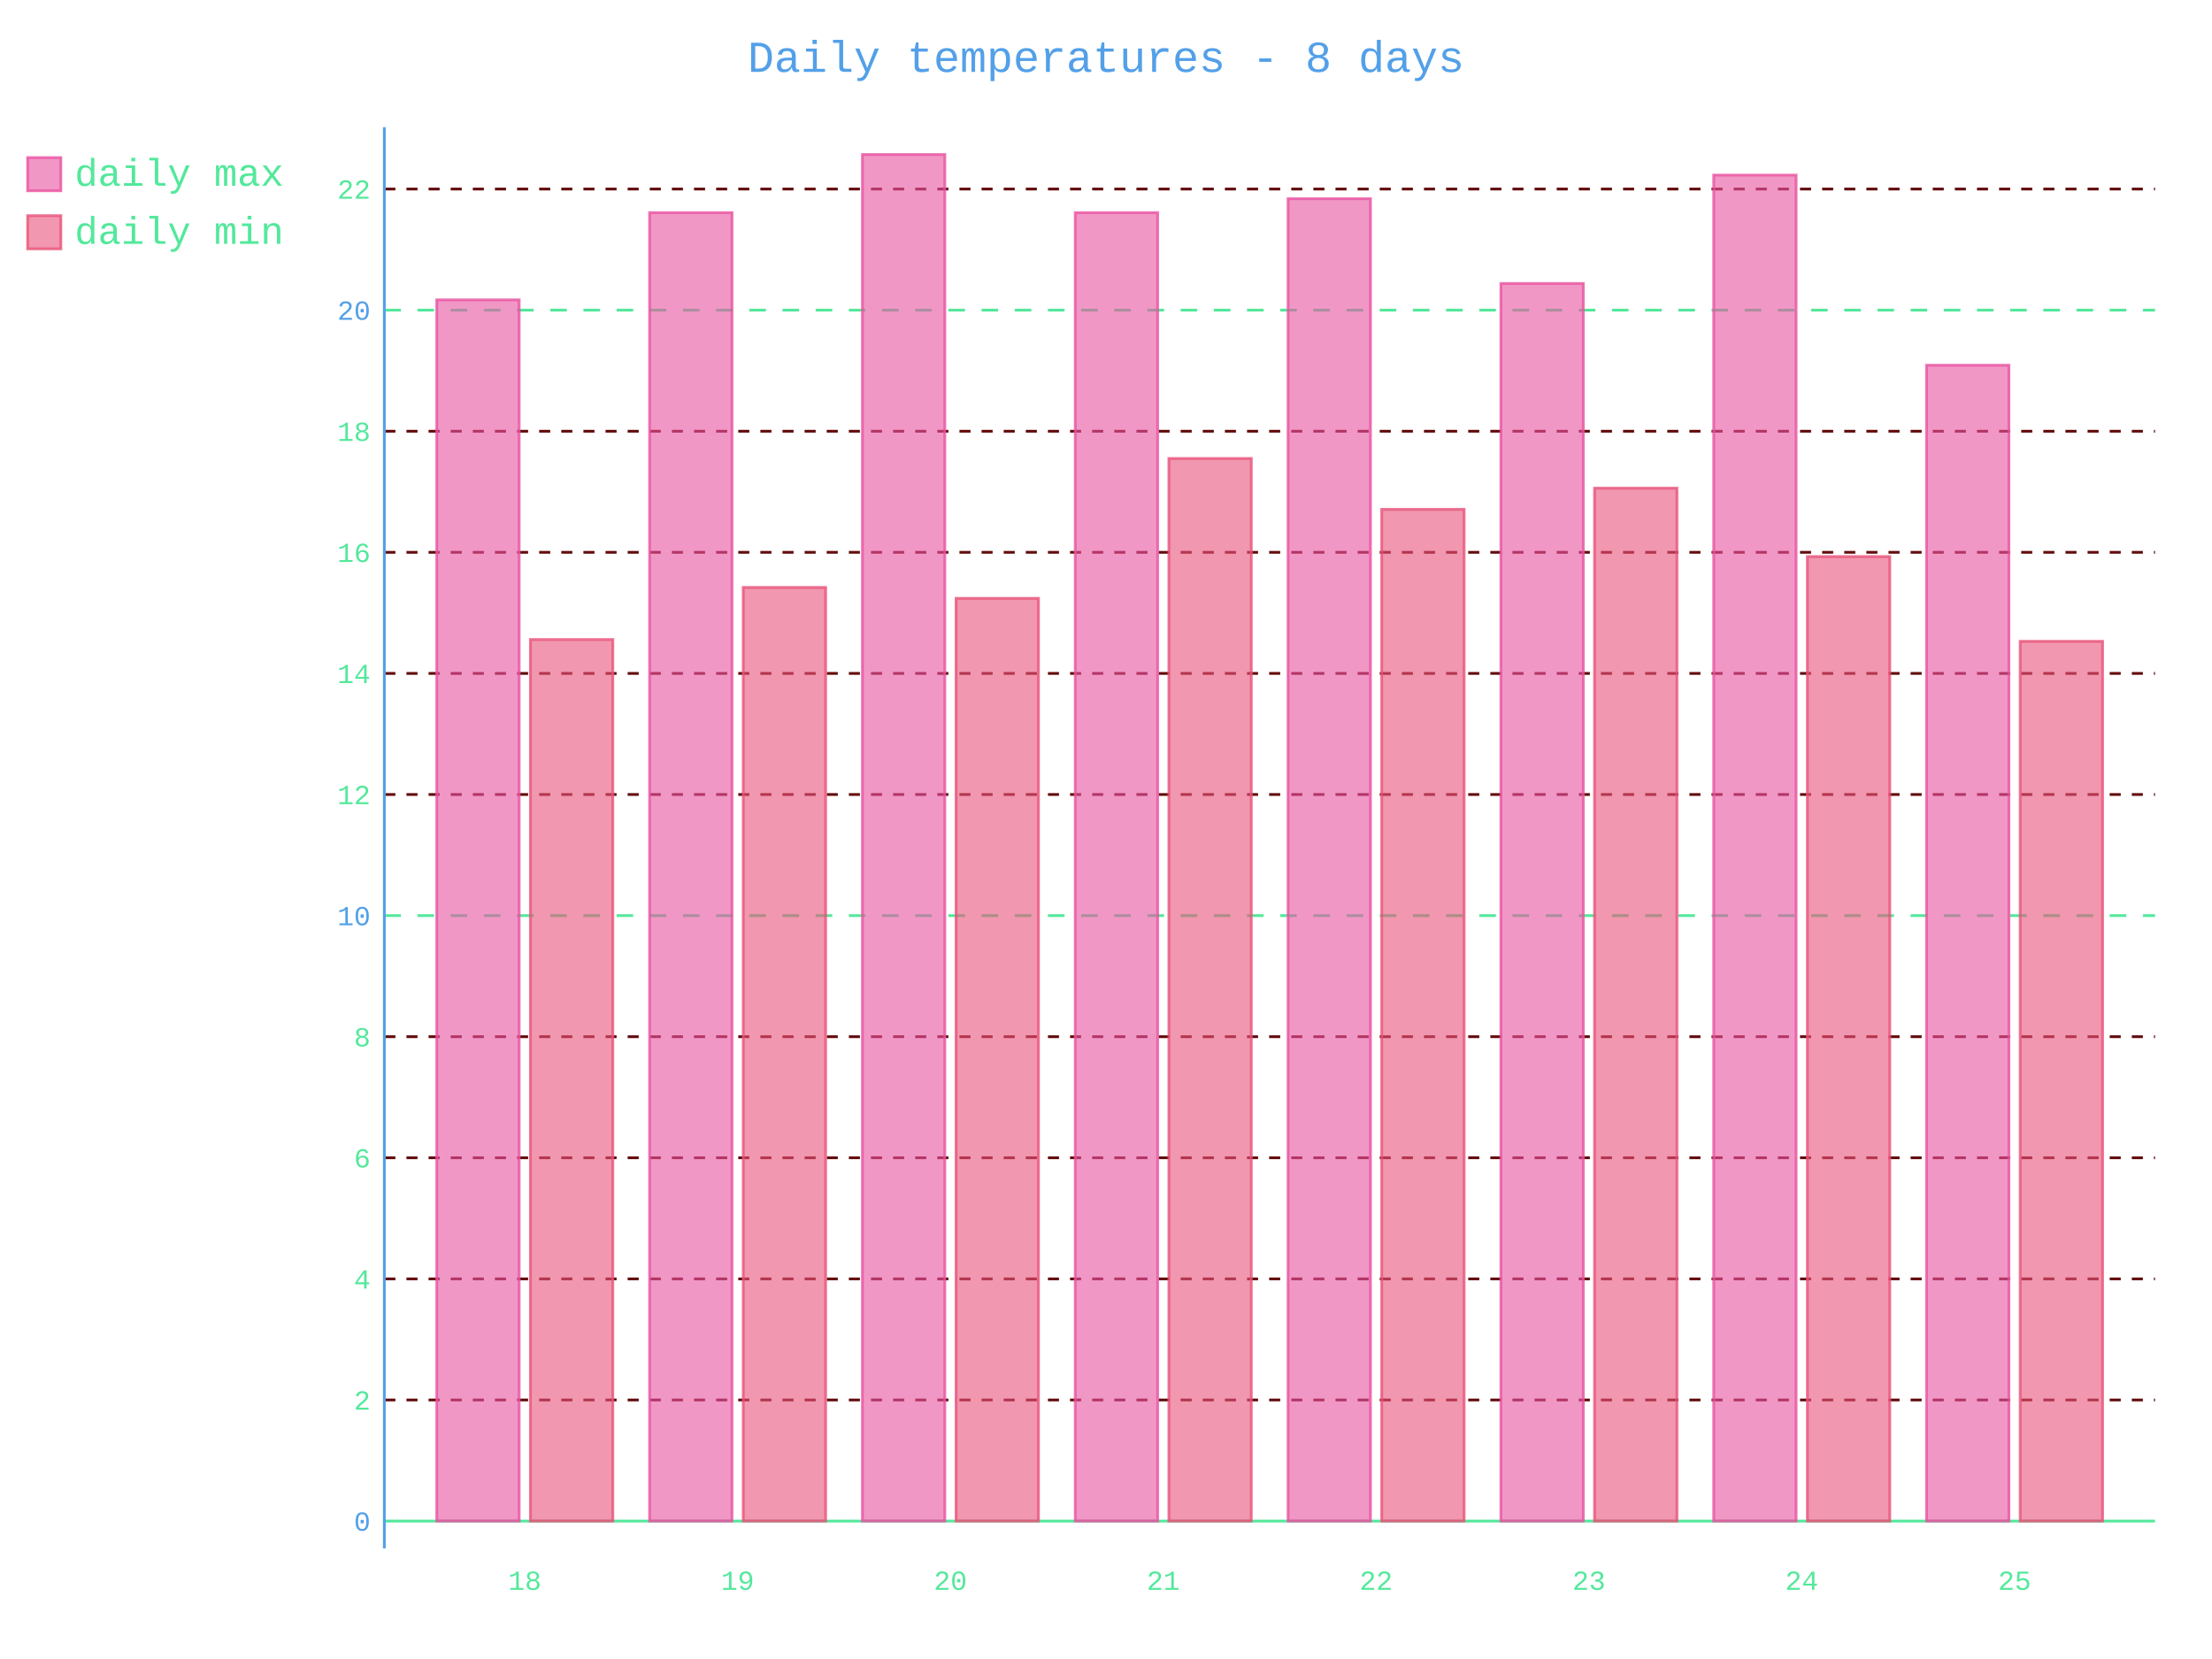
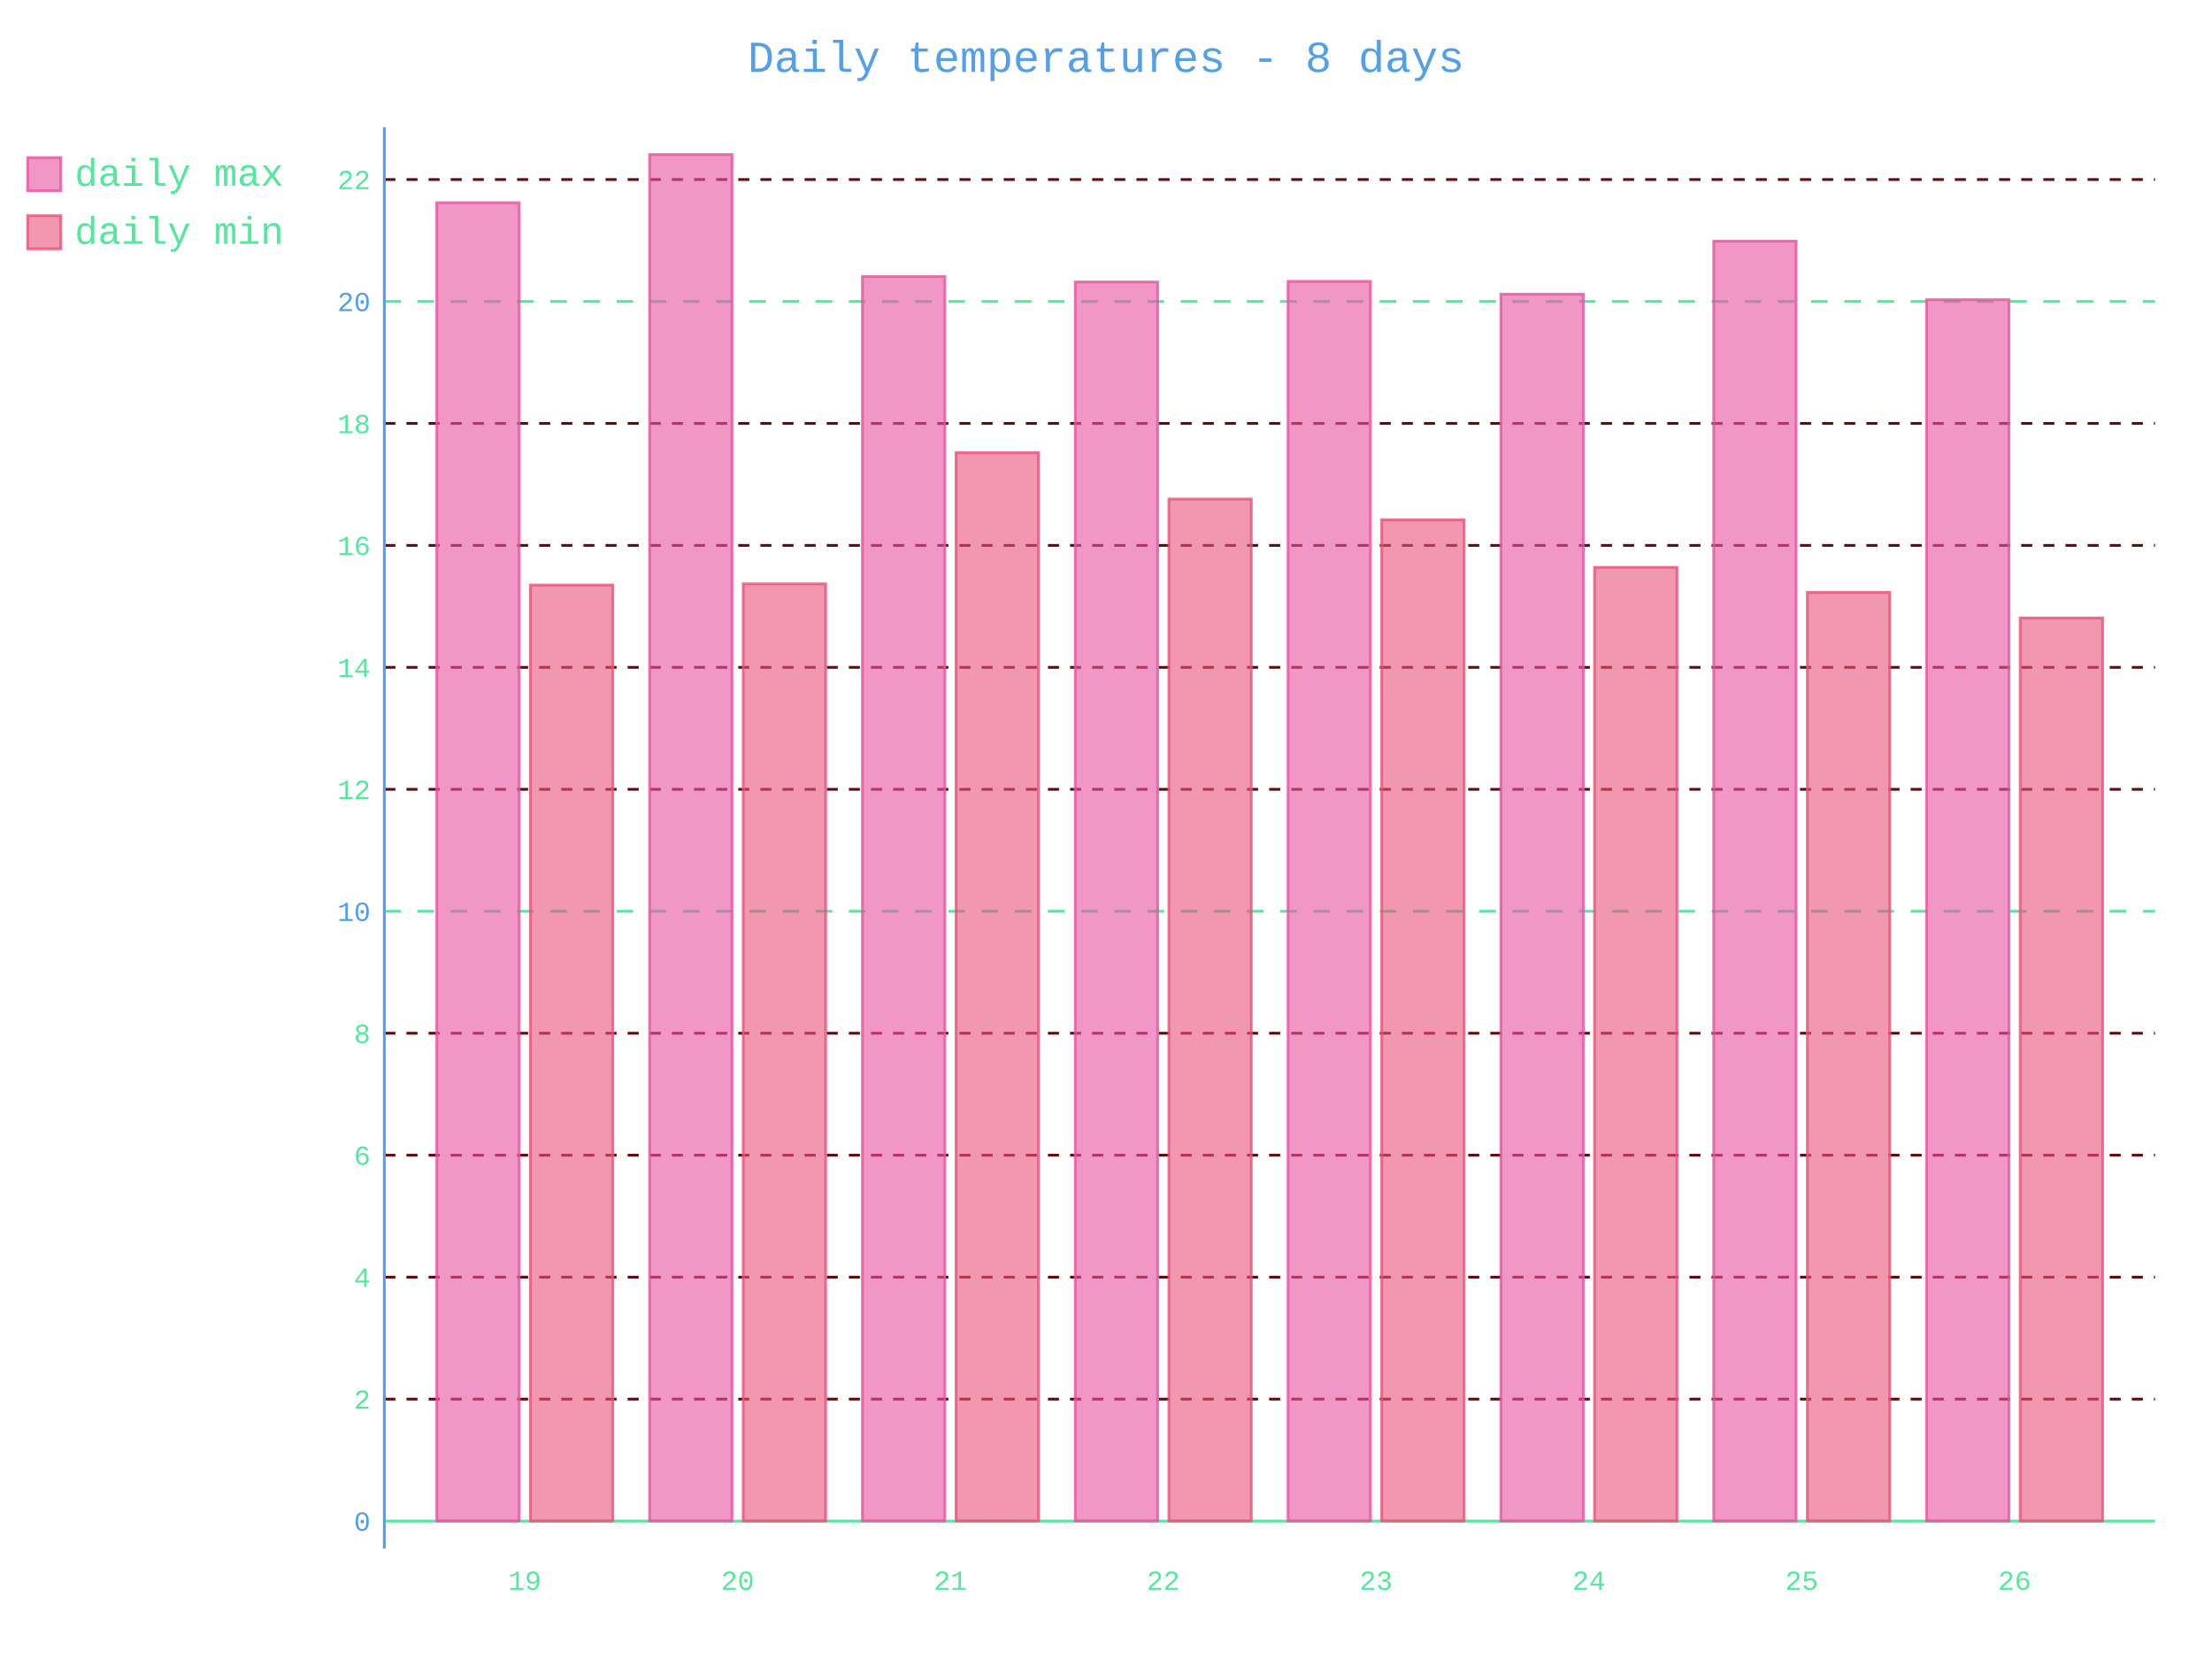
- <svg xmlns="http://www.w3.org/2000/svg" id="chart-94afe1c8-3eb2-427e-893a-c559459a2ca4" class="pygal-chart" viewBox="0 0 800 600">
+ <svg xmlns="http://www.w3.org/2000/svg" id="chart-d069afc3-da50-4df0-b3f4-491d591c2995" class="pygal-chart" viewBox="0 0 800 600">
  <defs>
-     <style type="text/css">#chart-94afe1c8-3eb2-427e-893a-c559459a2ca4{-webkit-user-select:none;-webkit-font-smoothing:antialiased;font-family:Consolas,"Liberation Mono",Menlo,Courier,monospace}#chart-94afe1c8-3eb2-427e-893a-c559459a2ca4 .title{font-family:Consolas,"Liberation Mono",Menlo,Courier,monospace;font-size:16px}#chart-94afe1c8-3eb2-427e-893a-c559459a2ca4 .legends .legend text{font-family:Consolas,"Liberation Mono",Menlo,Courier,monospace;font-size:14px}#chart-94afe1c8-3eb2-427e-893a-c559459a2ca4 .axis text{font-family:Consolas,"Liberation Mono",Menlo,Courier,monospace;font-size:10px}#chart-94afe1c8-3eb2-427e-893a-c559459a2ca4 .axis text.major{font-family:Consolas,"Liberation Mono",Menlo,Courier,monospace;font-size:10px}#chart-94afe1c8-3eb2-427e-893a-c559459a2ca4 .text-overlay text.value{font-family:Consolas,"Liberation Mono",Menlo,Courier,monospace;font-size:16px}#chart-94afe1c8-3eb2-427e-893a-c559459a2ca4 .text-overlay text.label{font-family:Consolas,"Liberation Mono",Menlo,Courier,monospace;font-size:10px}#chart-94afe1c8-3eb2-427e-893a-c559459a2ca4 .tooltip{font-family:Consolas,"Liberation Mono",Menlo,Courier,monospace;font-size:14px}#chart-94afe1c8-3eb2-427e-893a-c559459a2ca4 text.no_data{font-family:Consolas,"Liberation Mono",Menlo,Courier,monospace;font-size:64px}
- #chart-94afe1c8-3eb2-427e-893a-c559459a2ca4{background-color:transparent}#chart-94afe1c8-3eb2-427e-893a-c559459a2ca4 path,#chart-94afe1c8-3eb2-427e-893a-c559459a2ca4 line,#chart-94afe1c8-3eb2-427e-893a-c559459a2ca4 rect,#chart-94afe1c8-3eb2-427e-893a-c559459a2ca4 circle{-webkit-transition:400ms ease-in;-moz-transition:400ms ease-in;transition:400ms ease-in}#chart-94afe1c8-3eb2-427e-893a-c559459a2ca4 .graph &gt; .background{fill:transparent}#chart-94afe1c8-3eb2-427e-893a-c559459a2ca4 .plot &gt; .background{fill:transparent}#chart-94afe1c8-3eb2-427e-893a-c559459a2ca4 .graph{fill:#53E89B}#chart-94afe1c8-3eb2-427e-893a-c559459a2ca4 text.no_data{fill:#53A0E8}#chart-94afe1c8-3eb2-427e-893a-c559459a2ca4 .title{fill:#53A0E8}#chart-94afe1c8-3eb2-427e-893a-c559459a2ca4 .legends .legend text{fill:#53E89B}#chart-94afe1c8-3eb2-427e-893a-c559459a2ca4 .legends .legend:hover text{fill:#53A0E8}#chart-94afe1c8-3eb2-427e-893a-c559459a2ca4 .axis .line{stroke:#53A0E8}#chart-94afe1c8-3eb2-427e-893a-c559459a2ca4 .axis .guide.line{stroke:#630C0D}#chart-94afe1c8-3eb2-427e-893a-c559459a2ca4 .axis .major.line{stroke:#53E89B}#chart-94afe1c8-3eb2-427e-893a-c559459a2ca4 .axis text.major{fill:#53A0E8}#chart-94afe1c8-3eb2-427e-893a-c559459a2ca4 .axis.y .guides:hover .guide.line,#chart-94afe1c8-3eb2-427e-893a-c559459a2ca4 .line-graph .axis.x .guides:hover .guide.line,#chart-94afe1c8-3eb2-427e-893a-c559459a2ca4 .stackedline-graph .axis.x .guides:hover .guide.line,#chart-94afe1c8-3eb2-427e-893a-c559459a2ca4 .xy-graph .axis.x .guides:hover .guide.line{stroke:#53A0E8}#chart-94afe1c8-3eb2-427e-893a-c559459a2ca4 .axis .guides:hover text{fill:#53A0E8}#chart-94afe1c8-3eb2-427e-893a-c559459a2ca4 .reactive{fill-opacity:.6;stroke-opacity:.8}#chart-94afe1c8-3eb2-427e-893a-c559459a2ca4 .ci{stroke:#53E89B}#chart-94afe1c8-3eb2-427e-893a-c559459a2ca4 .reactive.active,#chart-94afe1c8-3eb2-427e-893a-c559459a2ca4 .active .reactive{fill-opacity:.9;stroke-opacity:.9;stroke-width:4}#chart-94afe1c8-3eb2-427e-893a-c559459a2ca4 .ci .reactive.active{stroke-width:1.5}#chart-94afe1c8-3eb2-427e-893a-c559459a2ca4 .series text{fill:#53A0E8}#chart-94afe1c8-3eb2-427e-893a-c559459a2ca4 .tooltip rect{fill:transparent;stroke:#53A0E8;-webkit-transition:opacity 400ms ease-in;-moz-transition:opacity 400ms ease-in;transition:opacity 400ms ease-in}#chart-94afe1c8-3eb2-427e-893a-c559459a2ca4 .tooltip .label{fill:#53E89B}#chart-94afe1c8-3eb2-427e-893a-c559459a2ca4 .tooltip .label{fill:#53E89B}#chart-94afe1c8-3eb2-427e-893a-c559459a2ca4 .tooltip .legend{font-size:.8em;fill:#630C0D}#chart-94afe1c8-3eb2-427e-893a-c559459a2ca4 .tooltip .x_label{font-size:.6em;fill:#53A0E8}#chart-94afe1c8-3eb2-427e-893a-c559459a2ca4 .tooltip .xlink{font-size:.5em;text-decoration:underline}#chart-94afe1c8-3eb2-427e-893a-c559459a2ca4 .tooltip .value{font-size:1.5em}#chart-94afe1c8-3eb2-427e-893a-c559459a2ca4 .bound{font-size:.5em}#chart-94afe1c8-3eb2-427e-893a-c559459a2ca4 .max-value{font-size:.75em;fill:#630C0D}#chart-94afe1c8-3eb2-427e-893a-c559459a2ca4 .map-element{fill:transparent;stroke:#630C0D !important}#chart-94afe1c8-3eb2-427e-893a-c559459a2ca4 .map-element .reactive{fill-opacity:inherit;stroke-opacity:inherit}#chart-94afe1c8-3eb2-427e-893a-c559459a2ca4 .color-0,#chart-94afe1c8-3eb2-427e-893a-c559459a2ca4 .color-0 a:visited{stroke:#E853A0;fill:#E853A0}#chart-94afe1c8-3eb2-427e-893a-c559459a2ca4 .color-1,#chart-94afe1c8-3eb2-427e-893a-c559459a2ca4 .color-1 a:visited{stroke:#E8537A;fill:#E8537A}#chart-94afe1c8-3eb2-427e-893a-c559459a2ca4 .text-overlay .color-0 text{fill:black}#chart-94afe1c8-3eb2-427e-893a-c559459a2ca4 .text-overlay .color-1 text{fill:black}
- #chart-94afe1c8-3eb2-427e-893a-c559459a2ca4 text.no_data{text-anchor:middle}#chart-94afe1c8-3eb2-427e-893a-c559459a2ca4 .guide.line{fill:none}#chart-94afe1c8-3eb2-427e-893a-c559459a2ca4 .centered{text-anchor:middle}#chart-94afe1c8-3eb2-427e-893a-c559459a2ca4 .title{text-anchor:middle}#chart-94afe1c8-3eb2-427e-893a-c559459a2ca4 .legends .legend text{fill-opacity:1}#chart-94afe1c8-3eb2-427e-893a-c559459a2ca4 .axis.x text{text-anchor:middle}#chart-94afe1c8-3eb2-427e-893a-c559459a2ca4 .axis.x:not(.web) text[transform]{text-anchor:start}#chart-94afe1c8-3eb2-427e-893a-c559459a2ca4 .axis.x:not(.web) text[transform].backwards{text-anchor:end}#chart-94afe1c8-3eb2-427e-893a-c559459a2ca4 .axis.y text{text-anchor:end}#chart-94afe1c8-3eb2-427e-893a-c559459a2ca4 .axis.y text[transform].backwards{text-anchor:start}#chart-94afe1c8-3eb2-427e-893a-c559459a2ca4 .axis.y2 text{text-anchor:start}#chart-94afe1c8-3eb2-427e-893a-c559459a2ca4 .axis.y2 text[transform].backwards{text-anchor:end}#chart-94afe1c8-3eb2-427e-893a-c559459a2ca4 .axis .guide.line{stroke-dasharray:4,4}#chart-94afe1c8-3eb2-427e-893a-c559459a2ca4 .axis .major.guide.line{stroke-dasharray:6,6}#chart-94afe1c8-3eb2-427e-893a-c559459a2ca4 .horizontal .axis.y .guide.line,#chart-94afe1c8-3eb2-427e-893a-c559459a2ca4 .horizontal .axis.y2 .guide.line,#chart-94afe1c8-3eb2-427e-893a-c559459a2ca4 .vertical .axis.x .guide.line{opacity:0}#chart-94afe1c8-3eb2-427e-893a-c559459a2ca4 .horizontal .axis.always_show .guide.line,#chart-94afe1c8-3eb2-427e-893a-c559459a2ca4 .vertical .axis.always_show .guide.line{opacity:1 !important}#chart-94afe1c8-3eb2-427e-893a-c559459a2ca4 .axis.y .guides:hover .guide.line,#chart-94afe1c8-3eb2-427e-893a-c559459a2ca4 .axis.y2 .guides:hover .guide.line,#chart-94afe1c8-3eb2-427e-893a-c559459a2ca4 .axis.x .guides:hover .guide.line{opacity:1}#chart-94afe1c8-3eb2-427e-893a-c559459a2ca4 .axis .guides:hover text{opacity:1}#chart-94afe1c8-3eb2-427e-893a-c559459a2ca4 .nofill{fill:none}#chart-94afe1c8-3eb2-427e-893a-c559459a2ca4 .subtle-fill{fill-opacity:.2}#chart-94afe1c8-3eb2-427e-893a-c559459a2ca4 .dot{stroke-width:1px;fill-opacity:1}#chart-94afe1c8-3eb2-427e-893a-c559459a2ca4 .dot.active{stroke-width:5px}#chart-94afe1c8-3eb2-427e-893a-c559459a2ca4 .dot.negative{fill:transparent}#chart-94afe1c8-3eb2-427e-893a-c559459a2ca4 text,#chart-94afe1c8-3eb2-427e-893a-c559459a2ca4 tspan{stroke:none !important}#chart-94afe1c8-3eb2-427e-893a-c559459a2ca4 .series text.active{opacity:1}#chart-94afe1c8-3eb2-427e-893a-c559459a2ca4 .tooltip rect{fill-opacity:.95;stroke-width:.5}#chart-94afe1c8-3eb2-427e-893a-c559459a2ca4 .tooltip text{fill-opacity:1}#chart-94afe1c8-3eb2-427e-893a-c559459a2ca4 .showable{visibility:hidden}#chart-94afe1c8-3eb2-427e-893a-c559459a2ca4 .showable.shown{visibility:visible}#chart-94afe1c8-3eb2-427e-893a-c559459a2ca4 .gauge-background{fill:rgba(229,229,229,1);stroke:none}#chart-94afe1c8-3eb2-427e-893a-c559459a2ca4 .bg-lines{stroke:transparent;stroke-width:2px}</style>
+     <style type="text/css">#chart-d069afc3-da50-4df0-b3f4-491d591c2995{-webkit-user-select:none;-webkit-font-smoothing:antialiased;font-family:Consolas,"Liberation Mono",Menlo,Courier,monospace}#chart-d069afc3-da50-4df0-b3f4-491d591c2995 .title{font-family:Consolas,"Liberation Mono",Menlo,Courier,monospace;font-size:16px}#chart-d069afc3-da50-4df0-b3f4-491d591c2995 .legends .legend text{font-family:Consolas,"Liberation Mono",Menlo,Courier,monospace;font-size:14px}#chart-d069afc3-da50-4df0-b3f4-491d591c2995 .axis text{font-family:Consolas,"Liberation Mono",Menlo,Courier,monospace;font-size:10px}#chart-d069afc3-da50-4df0-b3f4-491d591c2995 .axis text.major{font-family:Consolas,"Liberation Mono",Menlo,Courier,monospace;font-size:10px}#chart-d069afc3-da50-4df0-b3f4-491d591c2995 .text-overlay text.value{font-family:Consolas,"Liberation Mono",Menlo,Courier,monospace;font-size:16px}#chart-d069afc3-da50-4df0-b3f4-491d591c2995 .text-overlay text.label{font-family:Consolas,"Liberation Mono",Menlo,Courier,monospace;font-size:10px}#chart-d069afc3-da50-4df0-b3f4-491d591c2995 .tooltip{font-family:Consolas,"Liberation Mono",Menlo,Courier,monospace;font-size:14px}#chart-d069afc3-da50-4df0-b3f4-491d591c2995 text.no_data{font-family:Consolas,"Liberation Mono",Menlo,Courier,monospace;font-size:64px}
+ #chart-d069afc3-da50-4df0-b3f4-491d591c2995{background-color:transparent}#chart-d069afc3-da50-4df0-b3f4-491d591c2995 path,#chart-d069afc3-da50-4df0-b3f4-491d591c2995 line,#chart-d069afc3-da50-4df0-b3f4-491d591c2995 rect,#chart-d069afc3-da50-4df0-b3f4-491d591c2995 circle{-webkit-transition:400ms ease-in;-moz-transition:400ms ease-in;transition:400ms ease-in}#chart-d069afc3-da50-4df0-b3f4-491d591c2995 .graph &gt; .background{fill:transparent}#chart-d069afc3-da50-4df0-b3f4-491d591c2995 .plot &gt; .background{fill:transparent}#chart-d069afc3-da50-4df0-b3f4-491d591c2995 .graph{fill:#53E89B}#chart-d069afc3-da50-4df0-b3f4-491d591c2995 text.no_data{fill:#53A0E8}#chart-d069afc3-da50-4df0-b3f4-491d591c2995 .title{fill:#53A0E8}#chart-d069afc3-da50-4df0-b3f4-491d591c2995 .legends .legend text{fill:#53E89B}#chart-d069afc3-da50-4df0-b3f4-491d591c2995 .legends .legend:hover text{fill:#53A0E8}#chart-d069afc3-da50-4df0-b3f4-491d591c2995 .axis .line{stroke:#53A0E8}#chart-d069afc3-da50-4df0-b3f4-491d591c2995 .axis .guide.line{stroke:#630C0D}#chart-d069afc3-da50-4df0-b3f4-491d591c2995 .axis .major.line{stroke:#53E89B}#chart-d069afc3-da50-4df0-b3f4-491d591c2995 .axis text.major{fill:#53A0E8}#chart-d069afc3-da50-4df0-b3f4-491d591c2995 .axis.y .guides:hover .guide.line,#chart-d069afc3-da50-4df0-b3f4-491d591c2995 .line-graph .axis.x .guides:hover .guide.line,#chart-d069afc3-da50-4df0-b3f4-491d591c2995 .stackedline-graph .axis.x .guides:hover .guide.line,#chart-d069afc3-da50-4df0-b3f4-491d591c2995 .xy-graph .axis.x .guides:hover .guide.line{stroke:#53A0E8}#chart-d069afc3-da50-4df0-b3f4-491d591c2995 .axis .guides:hover text{fill:#53A0E8}#chart-d069afc3-da50-4df0-b3f4-491d591c2995 .reactive{fill-opacity:.6;stroke-opacity:.8}#chart-d069afc3-da50-4df0-b3f4-491d591c2995 .ci{stroke:#53E89B}#chart-d069afc3-da50-4df0-b3f4-491d591c2995 .reactive.active,#chart-d069afc3-da50-4df0-b3f4-491d591c2995 .active .reactive{fill-opacity:.9;stroke-opacity:.9;stroke-width:4}#chart-d069afc3-da50-4df0-b3f4-491d591c2995 .ci .reactive.active{stroke-width:1.5}#chart-d069afc3-da50-4df0-b3f4-491d591c2995 .series text{fill:#53A0E8}#chart-d069afc3-da50-4df0-b3f4-491d591c2995 .tooltip rect{fill:transparent;stroke:#53A0E8;-webkit-transition:opacity 400ms ease-in;-moz-transition:opacity 400ms ease-in;transition:opacity 400ms ease-in}#chart-d069afc3-da50-4df0-b3f4-491d591c2995 .tooltip .label{fill:#53E89B}#chart-d069afc3-da50-4df0-b3f4-491d591c2995 .tooltip .label{fill:#53E89B}#chart-d069afc3-da50-4df0-b3f4-491d591c2995 .tooltip .legend{font-size:.8em;fill:#630C0D}#chart-d069afc3-da50-4df0-b3f4-491d591c2995 .tooltip .x_label{font-size:.6em;fill:#53A0E8}#chart-d069afc3-da50-4df0-b3f4-491d591c2995 .tooltip .xlink{font-size:.5em;text-decoration:underline}#chart-d069afc3-da50-4df0-b3f4-491d591c2995 .tooltip .value{font-size:1.5em}#chart-d069afc3-da50-4df0-b3f4-491d591c2995 .bound{font-size:.5em}#chart-d069afc3-da50-4df0-b3f4-491d591c2995 .max-value{font-size:.75em;fill:#630C0D}#chart-d069afc3-da50-4df0-b3f4-491d591c2995 .map-element{fill:transparent;stroke:#630C0D !important}#chart-d069afc3-da50-4df0-b3f4-491d591c2995 .map-element .reactive{fill-opacity:inherit;stroke-opacity:inherit}#chart-d069afc3-da50-4df0-b3f4-491d591c2995 .color-0,#chart-d069afc3-da50-4df0-b3f4-491d591c2995 .color-0 a:visited{stroke:#E853A0;fill:#E853A0}#chart-d069afc3-da50-4df0-b3f4-491d591c2995 .color-1,#chart-d069afc3-da50-4df0-b3f4-491d591c2995 .color-1 a:visited{stroke:#E8537A;fill:#E8537A}#chart-d069afc3-da50-4df0-b3f4-491d591c2995 .text-overlay .color-0 text{fill:black}#chart-d069afc3-da50-4df0-b3f4-491d591c2995 .text-overlay .color-1 text{fill:black}
+ #chart-d069afc3-da50-4df0-b3f4-491d591c2995 text.no_data{text-anchor:middle}#chart-d069afc3-da50-4df0-b3f4-491d591c2995 .guide.line{fill:none}#chart-d069afc3-da50-4df0-b3f4-491d591c2995 .centered{text-anchor:middle}#chart-d069afc3-da50-4df0-b3f4-491d591c2995 .title{text-anchor:middle}#chart-d069afc3-da50-4df0-b3f4-491d591c2995 .legends .legend text{fill-opacity:1}#chart-d069afc3-da50-4df0-b3f4-491d591c2995 .axis.x text{text-anchor:middle}#chart-d069afc3-da50-4df0-b3f4-491d591c2995 .axis.x:not(.web) text[transform]{text-anchor:start}#chart-d069afc3-da50-4df0-b3f4-491d591c2995 .axis.x:not(.web) text[transform].backwards{text-anchor:end}#chart-d069afc3-da50-4df0-b3f4-491d591c2995 .axis.y text{text-anchor:end}#chart-d069afc3-da50-4df0-b3f4-491d591c2995 .axis.y text[transform].backwards{text-anchor:start}#chart-d069afc3-da50-4df0-b3f4-491d591c2995 .axis.y2 text{text-anchor:start}#chart-d069afc3-da50-4df0-b3f4-491d591c2995 .axis.y2 text[transform].backwards{text-anchor:end}#chart-d069afc3-da50-4df0-b3f4-491d591c2995 .axis .guide.line{stroke-dasharray:4,4}#chart-d069afc3-da50-4df0-b3f4-491d591c2995 .axis .major.guide.line{stroke-dasharray:6,6}#chart-d069afc3-da50-4df0-b3f4-491d591c2995 .horizontal .axis.y .guide.line,#chart-d069afc3-da50-4df0-b3f4-491d591c2995 .horizontal .axis.y2 .guide.line,#chart-d069afc3-da50-4df0-b3f4-491d591c2995 .vertical .axis.x .guide.line{opacity:0}#chart-d069afc3-da50-4df0-b3f4-491d591c2995 .horizontal .axis.always_show .guide.line,#chart-d069afc3-da50-4df0-b3f4-491d591c2995 .vertical .axis.always_show .guide.line{opacity:1 !important}#chart-d069afc3-da50-4df0-b3f4-491d591c2995 .axis.y .guides:hover .guide.line,#chart-d069afc3-da50-4df0-b3f4-491d591c2995 .axis.y2 .guides:hover .guide.line,#chart-d069afc3-da50-4df0-b3f4-491d591c2995 .axis.x .guides:hover .guide.line{opacity:1}#chart-d069afc3-da50-4df0-b3f4-491d591c2995 .axis .guides:hover text{opacity:1}#chart-d069afc3-da50-4df0-b3f4-491d591c2995 .nofill{fill:none}#chart-d069afc3-da50-4df0-b3f4-491d591c2995 .subtle-fill{fill-opacity:.2}#chart-d069afc3-da50-4df0-b3f4-491d591c2995 .dot{stroke-width:1px;fill-opacity:1}#chart-d069afc3-da50-4df0-b3f4-491d591c2995 .dot.active{stroke-width:5px}#chart-d069afc3-da50-4df0-b3f4-491d591c2995 .dot.negative{fill:transparent}#chart-d069afc3-da50-4df0-b3f4-491d591c2995 text,#chart-d069afc3-da50-4df0-b3f4-491d591c2995 tspan{stroke:none !important}#chart-d069afc3-da50-4df0-b3f4-491d591c2995 .series text.active{opacity:1}#chart-d069afc3-da50-4df0-b3f4-491d591c2995 .tooltip rect{fill-opacity:.95;stroke-width:.5}#chart-d069afc3-da50-4df0-b3f4-491d591c2995 .tooltip text{fill-opacity:1}#chart-d069afc3-da50-4df0-b3f4-491d591c2995 .showable{visibility:hidden}#chart-d069afc3-da50-4df0-b3f4-491d591c2995 .showable.shown{visibility:visible}#chart-d069afc3-da50-4df0-b3f4-491d591c2995 .gauge-background{fill:rgba(229,229,229,1);stroke:none}#chart-d069afc3-da50-4df0-b3f4-491d591c2995 .bg-lines{stroke:transparent;stroke-width:2px}</style>
  </defs>
  <g class="graph bar-graph vertical">
    <rect class="background" height="600" width="800" x="0" y="0" />
    <g class="plot" transform="translate(139, 46)">
      <rect class="background" height="514" width="640.4" x="0" y="0" />
      <g class="axis y always_show">
        <g class="guides">
          <path class="axis major line" d="M0 504.115 h640.4" />
          <text class="major" x="-5" y="507.615">0</text>
        </g>
        <g class="guides">
-           <path class="guide line" d="M0 460.32 h640.4" />
-           <text class="" x="-5" y="463.82">2</text>
+           <path class="guide line" d="M0 460.007 h640.4" />
+           <text class="" x="-5" y="463.507">2</text>
        </g>
        <g class="guides">
-           <path class="guide line" d="M0 416.525 h640.4" />
-           <text class="" x="-5" y="420.025">4</text>
+           <path class="guide line" d="M0 415.899 h640.4" />
+           <text class="" x="-5" y="419.399">4</text>
        </g>
        <g class="guides">
-           <path class="guide line" d="M0 372.729 h640.4" />
-           <text class="" x="-5" y="376.229">6</text>
+           <path class="guide line" d="M0 371.791 h640.4" />
+           <text class="" x="-5" y="375.291">6</text>
        </g>
        <g class="guides">
-           <path class="guide line" d="M0 328.934 h640.4" />
-           <text class="" x="-5" y="332.434">8</text>
+           <path class="guide line" d="M0 327.683 h640.4" />
+           <text class="" x="-5" y="331.183">8</text>
        </g>
        <g class="guides">
-           <path class="major guide line" d="M0 285.139 h640.4" />
-           <text class="major" x="-5" y="288.639">10</text>
+           <path class="major guide line" d="M0 283.575 h640.4" />
+           <text class="major" x="-5" y="287.075">10</text>
        </g>
        <g class="guides">
-           <path class="guide line" d="M0 241.343 h640.4" />
-           <text class="" x="-5" y="244.843">12</text>
+           <path class="guide line" d="M0 239.467 h640.4" />
+           <text class="" x="-5" y="242.967">12</text>
        </g>
        <g class="guides">
-           <path class="guide line" d="M0 197.548 h640.4" />
-           <text class="" x="-5" y="201.048">14</text>
+           <path class="guide line" d="M0 195.359 h640.4" />
+           <text class="" x="-5" y="198.859">14</text>
        </g>
        <g class="guides">
-           <path class="guide line" d="M0 153.752 h640.4" />
-           <text class="" x="-5" y="157.252">16</text>
+           <path class="guide line" d="M0 151.251 h640.4" />
+           <text class="" x="-5" y="154.751">16</text>
        </g>
        <g class="guides">
-           <path class="guide line" d="M0 109.957 h640.4" />
-           <text class="" x="-5" y="113.457">18</text>
+           <path class="guide line" d="M0 107.143 h640.4" />
+           <text class="" x="-5" y="110.643">18</text>
        </g>
        <g class="guides">
-           <path class="major guide line" d="M0 66.162 h640.4" />
-           <text class="major" x="-5" y="69.662">20</text>
+           <path class="major guide line" d="M0 63.035 h640.4" />
+           <text class="major" x="-5" y="66.535">20</text>
        </g>
        <g class="guides">
-           <path class="guide line" d="M0 22.366 h640.4" />
-           <text class="" x="-5" y="25.866">22</text>
+           <path class="guide line" d="M0 18.927 h640.4" />
+           <text class="" x="-5" y="22.427">22</text>
        </g>
      </g>
      <g class="axis x">
        <path class="line" d="M0 0 v514" />
        <g class="guides">
          <path class="guide line" d="M50.801 0 v514" />
-           <text class="" x="50.801" y="529.0">18</text>
+           <text class="" x="50.801" y="529.0">19</text>
        </g>
        <g class="guides">
          <path class="guide line" d="M127.772 0 v514" />
-           <text class="" x="127.772" y="529.0">19</text>
+           <text class="" x="127.772" y="529.0">20</text>
        </g>
        <g class="guides">
          <path class="guide line" d="M204.743 0 v514" />
-           <text class="" x="204.743" y="529.0">20</text>
+           <text class="" x="204.743" y="529.0">21</text>
        </g>
        <g class="guides">
          <path class="guide line" d="M281.714 0 v514" />
-           <text class="" x="281.714" y="529.0">21</text>
+           <text class="" x="281.714" y="529.0">22</text>
        </g>
        <g class="guides">
          <path class="guide line" d="M358.686 0 v514" />
-           <text class="" x="358.686" y="529.0">22</text>
+           <text class="" x="358.686" y="529.0">23</text>
        </g>
        <g class="guides">
          <path class="guide line" d="M435.657 0 v514" />
-           <text class="" x="435.657" y="529.0">23</text>
+           <text class="" x="435.657" y="529.0">24</text>
        </g>
        <g class="guides">
          <path class="guide line" d="M512.628 0 v514" />
-           <text class="" x="512.628" y="529.0">24</text>
+           <text class="" x="512.628" y="529.0">25</text>
        </g>
        <g class="guides">
          <path class="guide line" d="M589.599 0 v514" />
-           <text class="" x="589.599" y="529.0">25</text>
+           <text class="" x="589.599" y="529.0">26</text>
        </g>
      </g>
      <g class="series serie-0 color-0">
        <g class="bars">
          <g class="bar">
-             <rect class="rect reactive tooltip-trigger" height="441.676" rx="0" ry="0" width="29.803" x="18.966" y="62.439" />
+             <rect class="rect reactive tooltip-trigger" height="476.808" rx="0" ry="0" width="29.803" x="18.966" y="27.307" />
          </g>
          <g class="bar">
-             <rect class="rect reactive tooltip-trigger" height="473.209" rx="0" ry="0" width="29.803" x="95.937" y="30.906" />
+             <rect class="rect reactive tooltip-trigger" height="494.231" rx="0" ry="0" width="29.803" x="95.937" y="9.885" />
          </g>
          <g class="bar">
-             <rect class="rect reactive tooltip-trigger" height="494.231" rx="0" ry="0" width="29.803" x="172.908" y="9.885" />
+             <rect class="rect reactive tooltip-trigger" height="450.123" rx="0" ry="0" width="29.803" x="172.908" y="53.993" />
          </g>
          <g class="bar">
-             <rect class="rect reactive tooltip-trigger" height="473.209" rx="0" ry="0" width="29.803" x="249.879" y="30.906" />
+             <rect class="rect reactive tooltip-trigger" height="448.138" rx="0" ry="0" width="29.803" x="249.879" y="55.978" />
          </g>
          <g class="bar">
-             <rect class="rect reactive tooltip-trigger" height="478.245" rx="0" ry="0" width="29.803" x="326.85" y="25.87" />
+             <rect class="rect reactive tooltip-trigger" height="448.358" rx="0" ry="0" width="29.803" x="326.85" y="55.757" />
          </g>
          <g class="bar">
-             <rect class="rect reactive tooltip-trigger" height="447.589" rx="0" ry="0" width="29.803" x="403.821" y="56.527" />
+             <rect class="rect reactive tooltip-trigger" height="443.727" rx="0" ry="0" width="29.803" x="403.821" y="60.388" />
          </g>
          <g class="bar">
-             <rect class="rect reactive tooltip-trigger" height="486.786" rx="0" ry="0" width="29.803" x="480.793" y="17.33" />
+             <rect class="rect reactive tooltip-trigger" height="462.914" rx="0" ry="0" width="29.803" x="480.793" y="41.201" />
          </g>
          <g class="bar">
-             <rect class="rect reactive tooltip-trigger" height="418.027" rx="0" ry="0" width="29.803" x="557.764" y="86.089" />
+             <rect class="rect reactive tooltip-trigger" height="441.742" rx="0" ry="0" width="29.803" x="557.764" y="62.373" />
          </g>
        </g>
      </g>
      <g class="series serie-1 color-1">
        <g class="bars">
          <g class="bar">
-             <rect class="rect reactive tooltip-trigger" height="318.83" rx="0" ry="0" width="29.803" x="52.833" y="185.285" />
+             <rect class="rect reactive tooltip-trigger" height="338.529" rx="0" ry="0" width="29.803" x="52.833" y="165.586" />
          </g>
          <g class="bar">
-             <rect class="rect reactive tooltip-trigger" height="337.662" rx="0" ry="0" width="29.803" x="129.804" y="166.453" />
+             <rect class="rect reactive tooltip-trigger" height="338.97" rx="0" ry="0" width="29.803" x="129.804" y="165.145" />
          </g>
          <g class="bar">
-             <rect class="rect reactive tooltip-trigger" height="333.721" rx="0" ry="0" width="29.803" x="206.775" y="170.395" />
+             <rect class="rect reactive tooltip-trigger" height="386.387" rx="0" ry="0" width="29.803" x="206.775" y="117.729" />
          </g>
          <g class="bar">
-             <rect class="rect reactive tooltip-trigger" height="384.304" rx="0" ry="0" width="29.803" x="283.746" y="119.811" />
+             <rect class="rect reactive tooltip-trigger" height="369.626" rx="0" ry="0" width="29.803" x="283.746" y="134.49" />
          </g>
          <g class="bar">
-             <rect class="rect reactive tooltip-trigger" height="365.91" rx="0" ry="0" width="29.803" x="360.718" y="138.205" />
+             <rect class="rect reactive tooltip-trigger" height="362.127" rx="0" ry="0" width="29.803" x="360.718" y="141.988" />
          </g>
          <g class="bar">
-             <rect class="rect reactive tooltip-trigger" height="373.575" rx="0" ry="0" width="29.803" x="437.689" y="130.541" />
+             <rect class="rect reactive tooltip-trigger" height="344.925" rx="0" ry="0" width="29.803" x="437.689" y="159.19" />
          </g>
          <g class="bar">
-             <rect class="rect reactive tooltip-trigger" height="348.83" rx="0" ry="0" width="29.803" x="514.66" y="155.285" />
+             <rect class="rect reactive tooltip-trigger" height="335.883" rx="0" ry="0" width="29.803" x="514.66" y="168.233" />
          </g>
          <g class="bar">
-             <rect class="rect reactive tooltip-trigger" height="318.173" rx="0" ry="0" width="29.803" x="591.631" y="185.942" />
+             <rect class="rect reactive tooltip-trigger" height="326.62" rx="0" ry="0" width="29.803" x="591.631" y="177.495" />
          </g>
        </g>
      </g>
    </g>
    <g class="titles">
      <text class="title plot_title" x="400.0" y="26">Daily temperatures - 8 days</text>
    </g>
    <g class="plot overlay" transform="translate(139, 46)">
      <g class="series serie-0 color-0" />
      <g class="series serie-1 color-1" />
    </g>
    <g class="plot text-overlay" transform="translate(139, 46)">
      <g class="series serie-0 color-0" />
      <g class="series serie-1 color-1" />
    </g>
    <g class="plot tooltip-overlay" transform="translate(139, 46)">
      <g class="tooltip" style="opacity: 0" transform="translate(0 0)">
        <rect class="tooltip-box" height="0" rx="0" ry="0" width="0" />
        <g class="text" />
      </g>
    </g>
    <g class="legends" transform="translate(10, 56)">
      <g class="legend reactive activate-serie" id="activate-serie-0">
        <rect class="color-0 reactive" height="12" width="12" x="0.0" y="1.0" />
        <text x="17.0" y="11.2">daily max</text>
      </g>
      <g class="legend reactive activate-serie" id="activate-serie-1">
        <rect class="color-1 reactive" height="12" width="12" x="0.0" y="22.0" />
        <text x="17.0" y="32.2">daily min</text>
      </g>
    </g>
    <g class="legends" transform="translate(790, 56)" />
  </g>
</svg>
